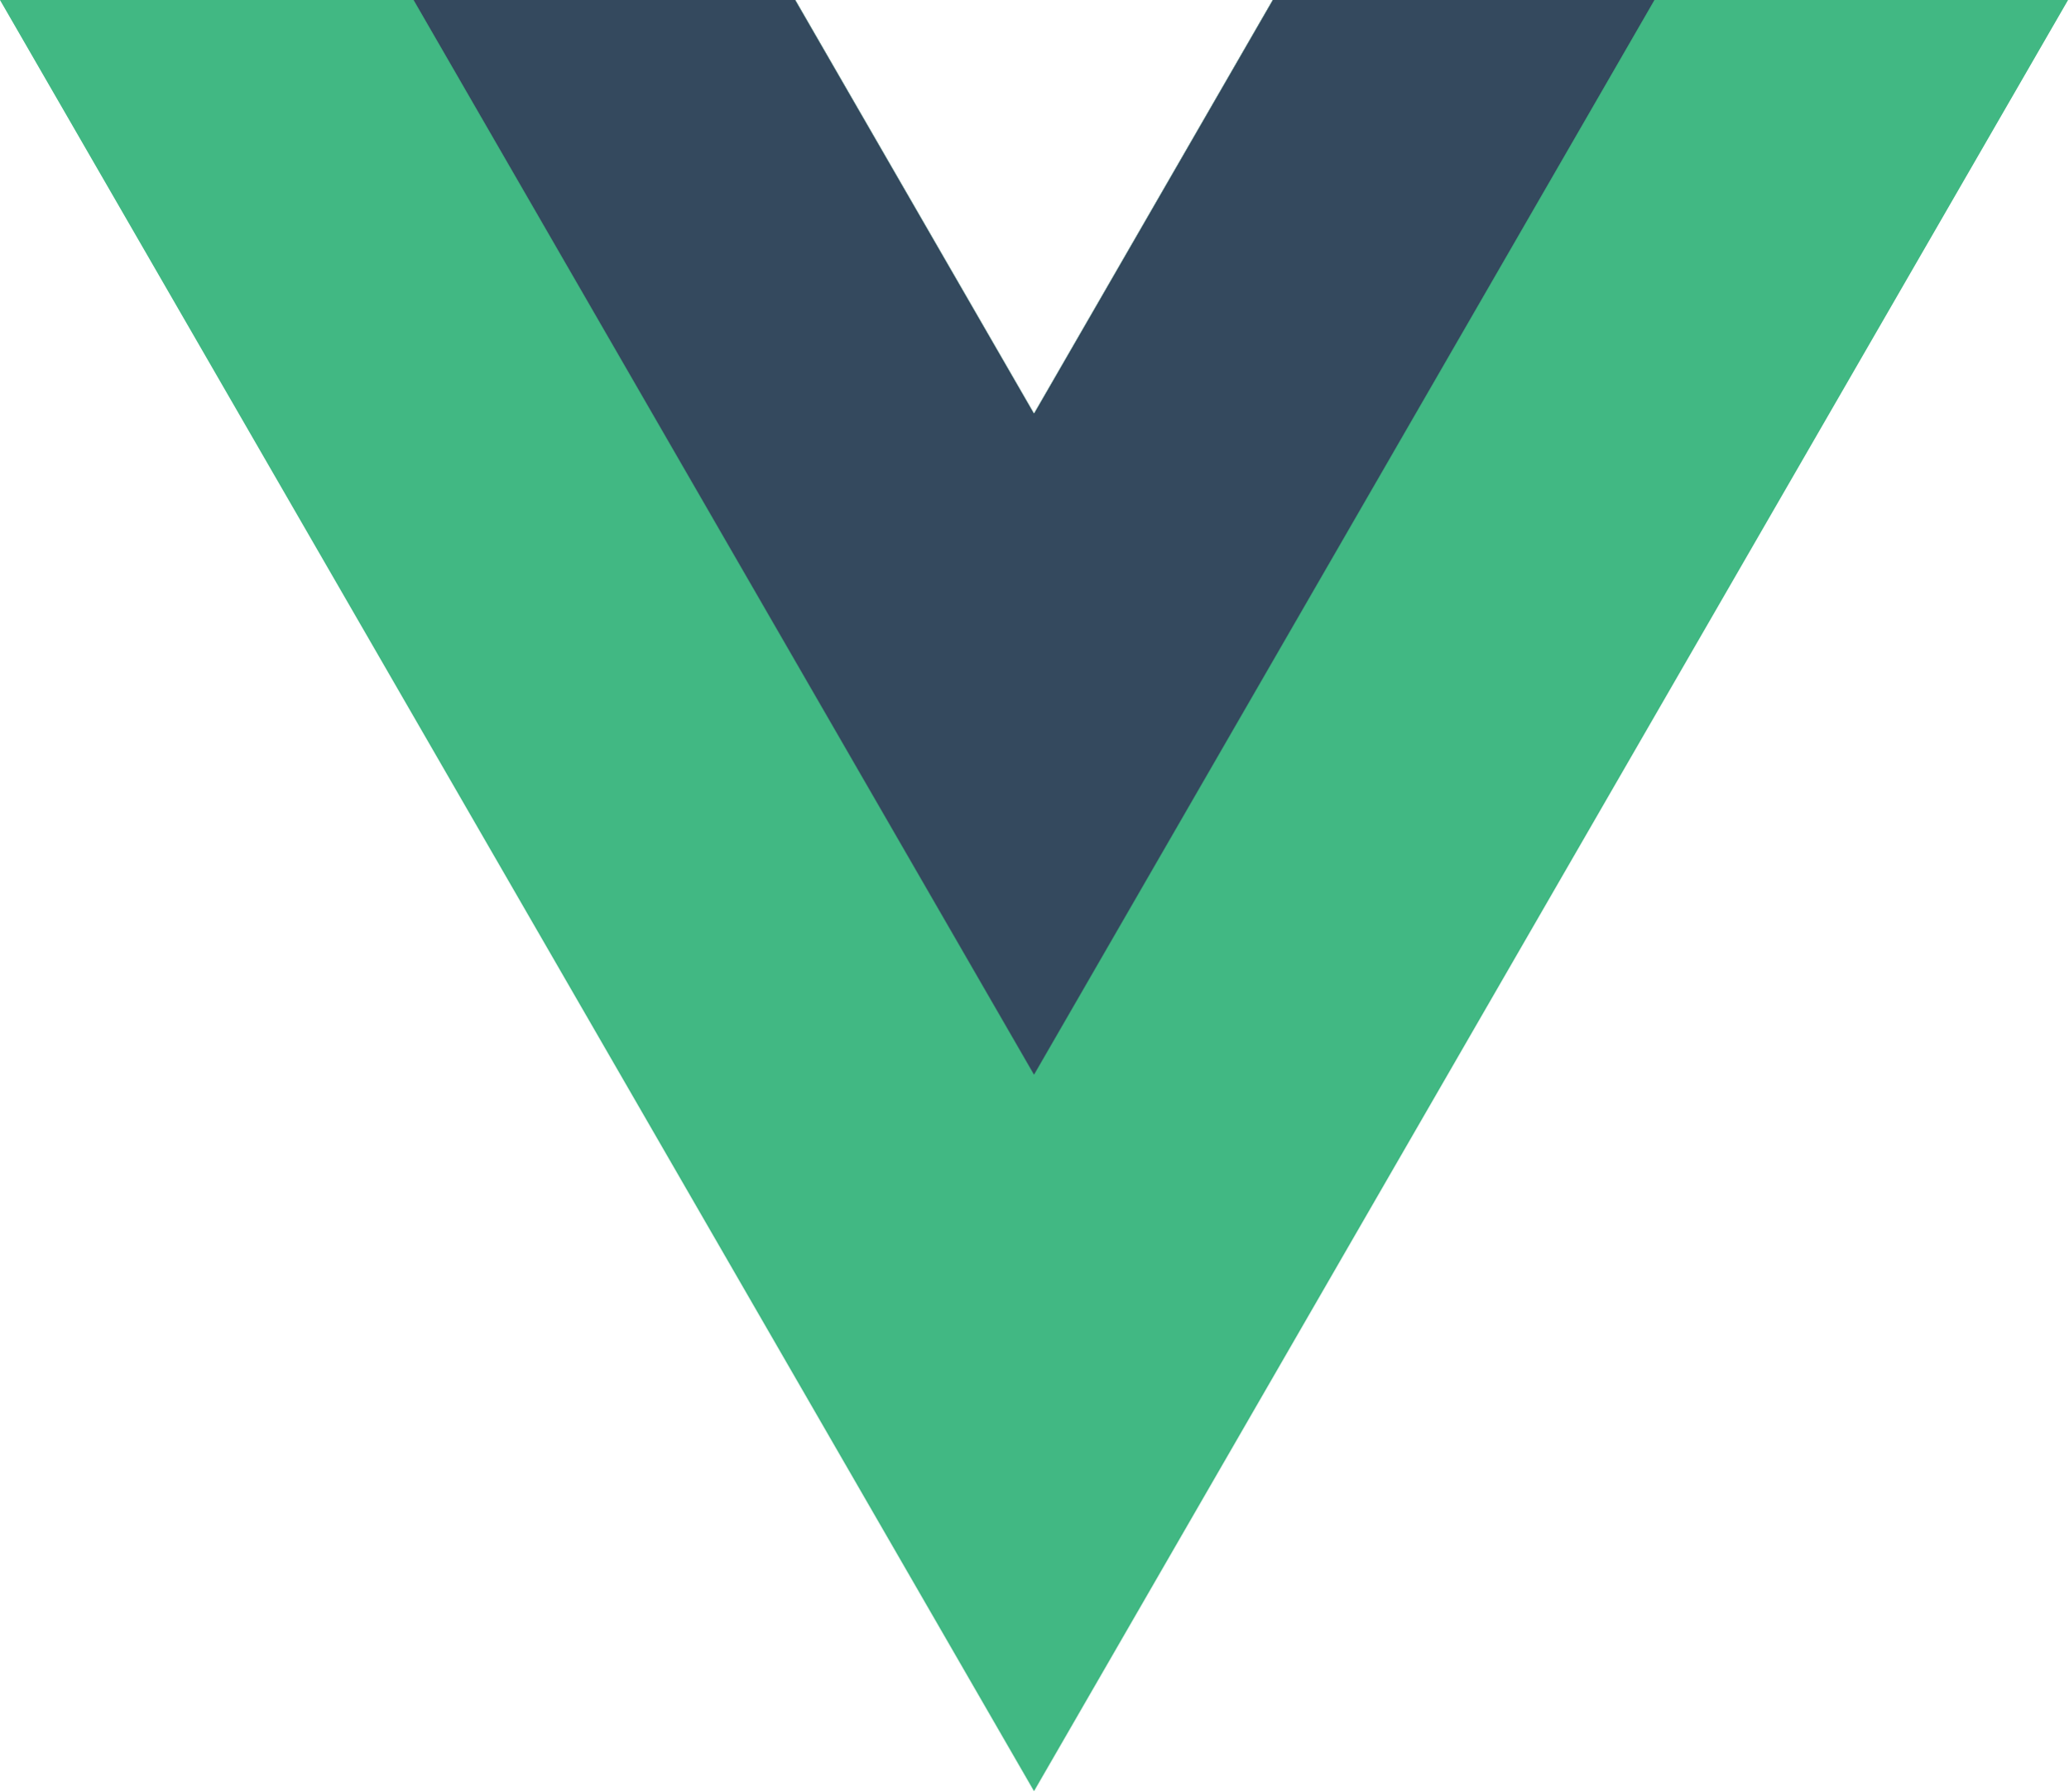
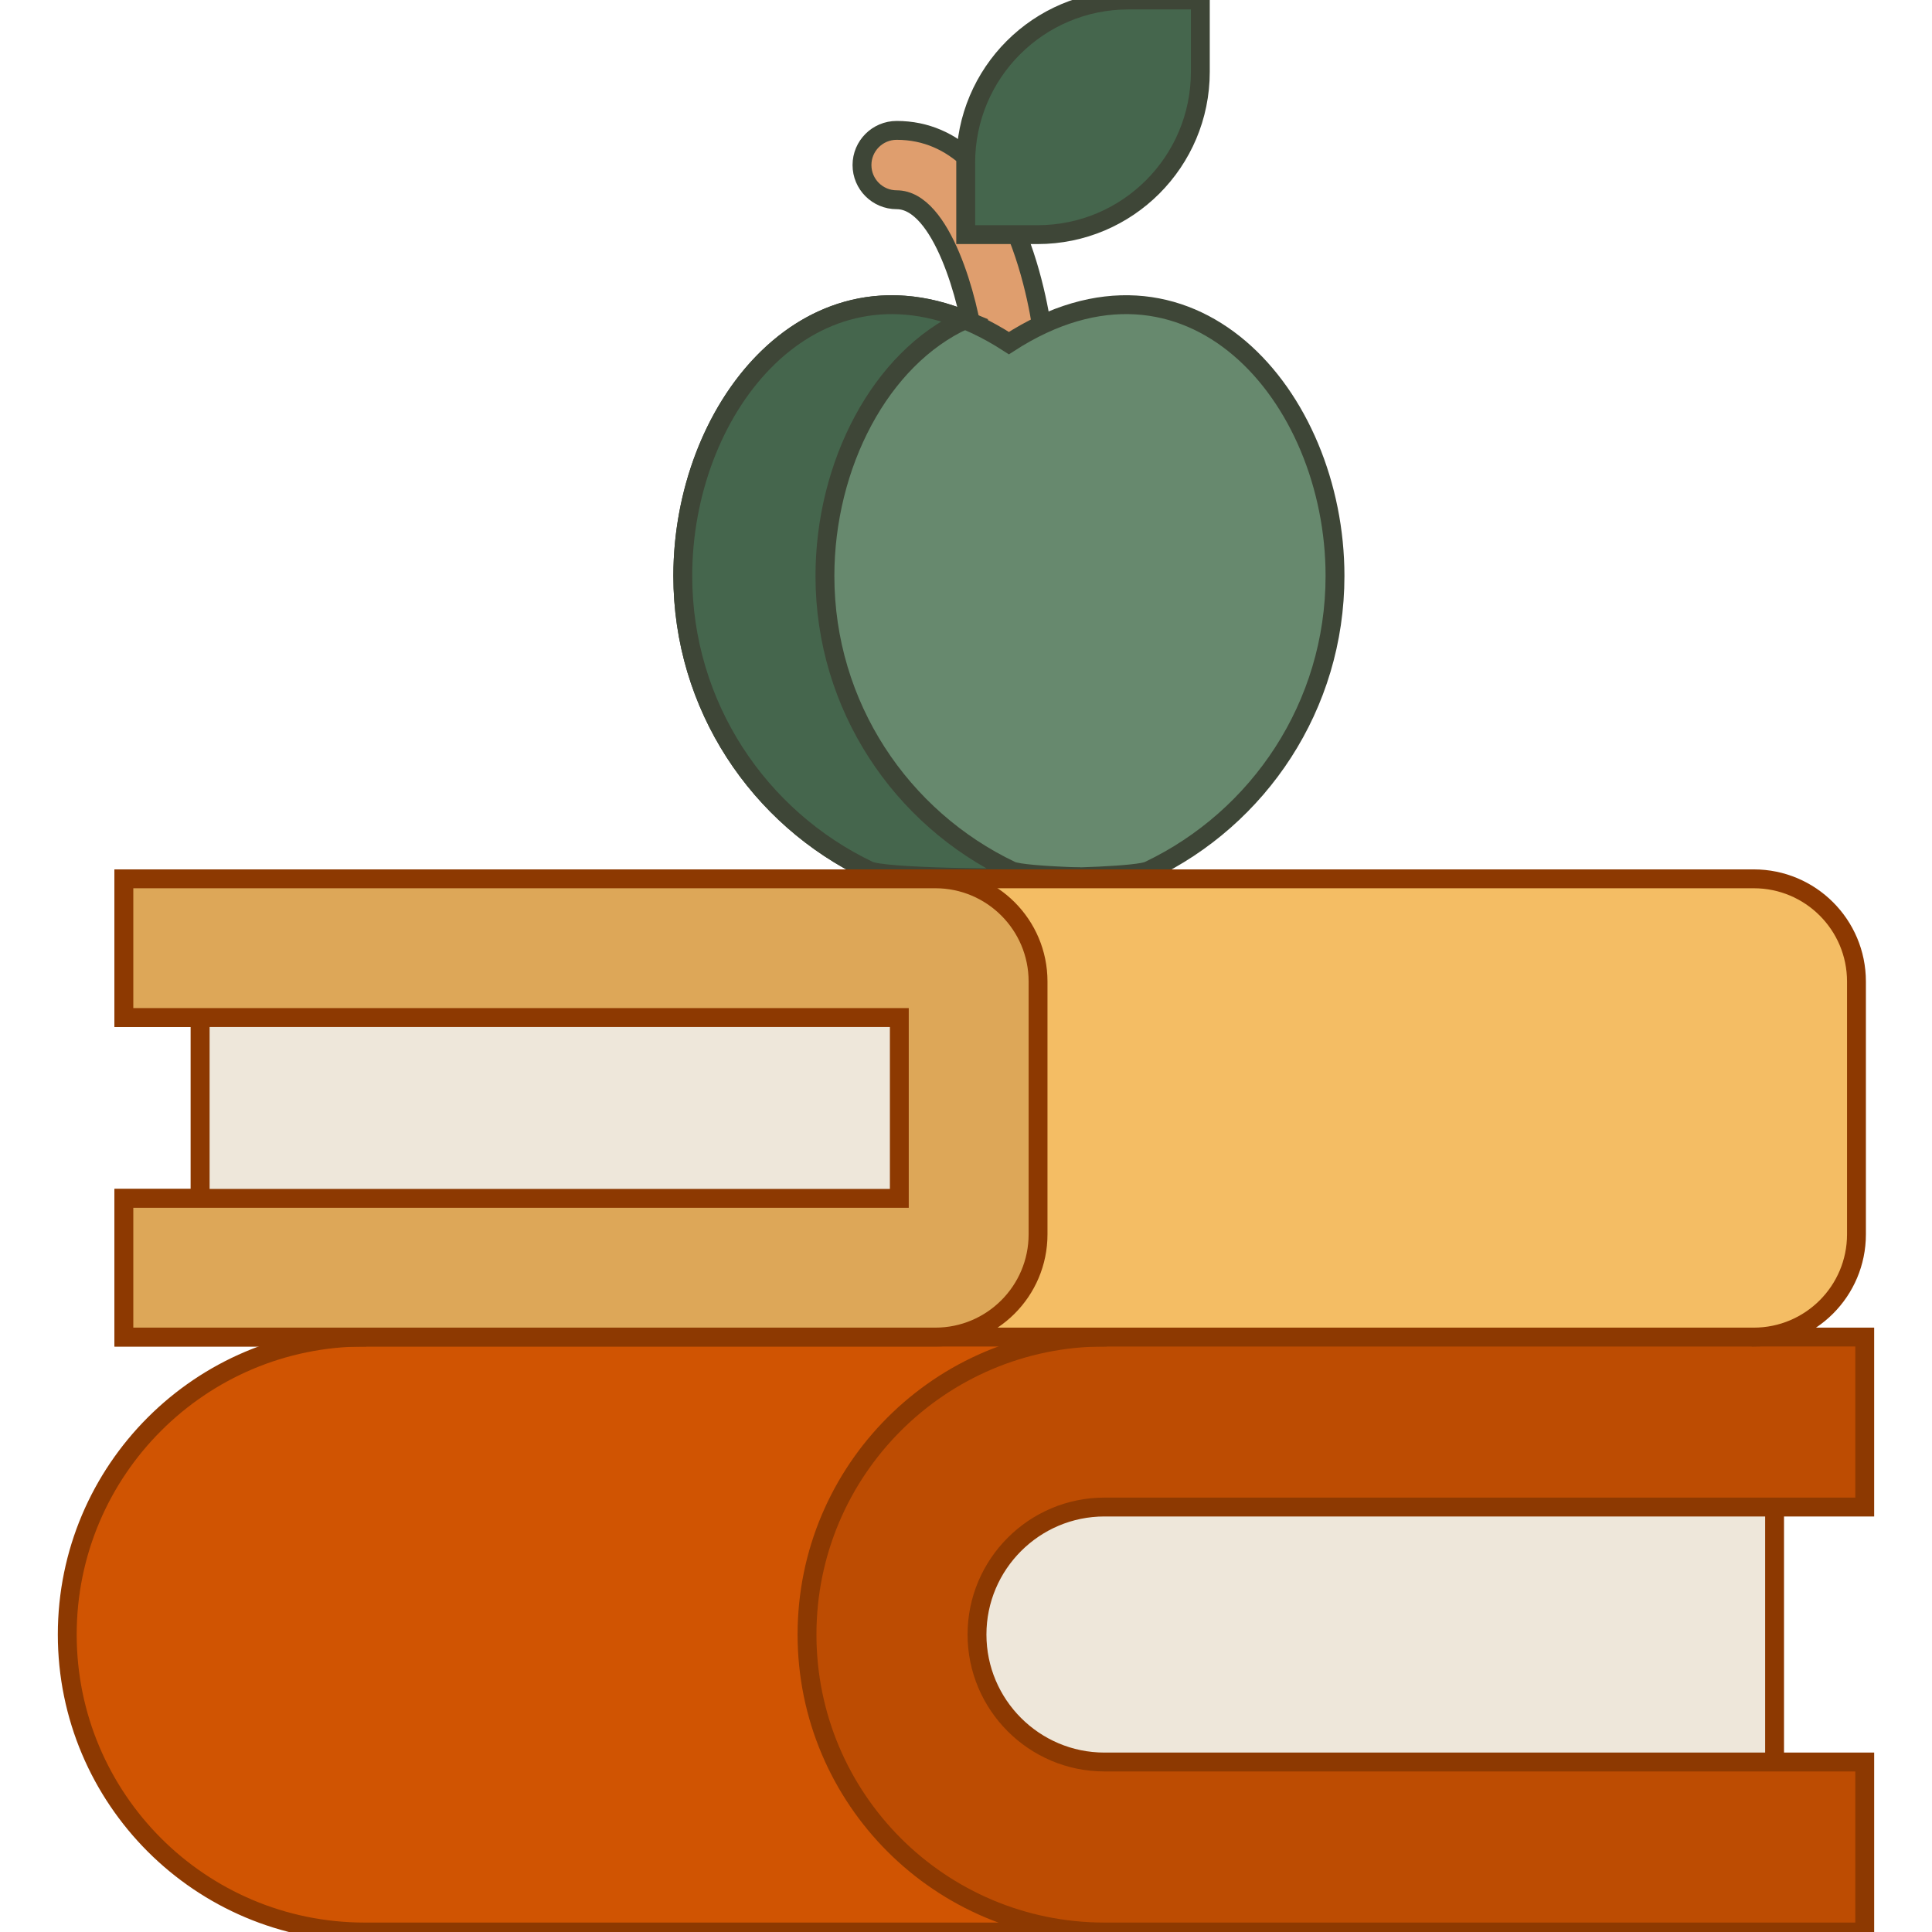
- <svg xmlns="http://www.w3.org/2000/svg" viewBox="0 0 261.76 226.69">
-   <path d="M161.096.001l-30.225 52.351L100.647.001H-.005l130.877 226.688L261.749.001z" fill="#41b883" />
-   <path d="M161.096.001l-30.225 52.351L100.647.001H52.346l78.526 136.01L209.398.001z" fill="#34495e" />
+ <svg xmlns="http://www.w3.org/2000/svg" version="1.1" id="Layer_1" viewBox="0 0 512 512" xml:space="preserve" fill="#000000">
+   <path fill="#DF9E6E" stroke="#3e4637" stroke-width="5" d="M267.355,100.122c-4.603,0-8.573-3.45-9.117-8.131l0,0c-1.434-12.235-8.616-39.057-20.612-39.057 c-5.076,0-9.191-4.115-9.191-9.191s4.115-9.191,9.191-9.191c31.594,0,38.22,49.664,38.872,55.327 c0.581,5.043-3.038,9.601-8.08,10.181C268.061,100.103,267.706,100.122,267.355,100.122z" />
+   <path fill="#45664D" stroke="#3e4637" stroke-width="5" d="M318.1,19.049V0h-19.049c-23.82,0-43.13,19.31-43.13,43.13v19.049h19.049 C298.79,62.179,318.1,42.869,318.1,19.049z" />
+   <path fill="#67896E" stroke="#3e4637" stroke-width="5" d="M304.442,230.702c29.177-13.877,49.348-43.621,49.348-78.082c0-47.729-38.693-92.604-86.422-61.69 c-47.729-30.914-86.422,13.961-86.422,61.69c0,34.46,20.17,64.205,49.348,78.082C235.752,233.299,298.984,233.299,304.442,230.702z " />
+   <path fill="#45664D" stroke="#3e4637" stroke-width="5" d="M267.963,230.706c1.691,0.809,8.909,1.36,18.247,1.667c-20.82,0.686-52.154,0.123-55.916-1.667 c-29.177-13.884-49.348-43.625-49.348-78.084c0-43.76,32.523-85.118,74.702-67.864c-22.389,10.22-37.032,38.503-37.032,67.864 C218.615,187.081,238.786,216.822,267.963,230.706z" />
+   <path fill="#D05402" stroke="#8D3901" stroke-width="5" d="M459.268,512H96.644c-21.759,0-41.475-8.829-55.74-23.094c-14.25-14.265-23.08-33.966-23.08-55.74 c0-43.532,35.287-78.835,78.819-78.835l193.671-40.406l168.953,40.406" />
+   <rect x="249.374" y="386.438" fill="#EEE7DA" stroke="#8D3901" stroke-width="5" width="220.908" height="99.255" />
+   <path fill="#BD4C02" stroke="#8D3901" stroke-width="5" d="M494.174,399.379H292.687c-18.62,0-33.772,15.166-33.772,33.786 c0,18.635,15.151,33.786,33.772,33.786h201.488v45.048H292.687c-21.759,0-41.475-8.829-55.74-23.094 c-14.25-14.265-23.08-33.966-23.08-55.74c0-43.532,35.287-78.835,78.819-78.835l73.604-37.955l98.473,37.955h29.411v45.049H494.174z " />
+   <path style="fill:#F4BD64;" stroke="#8D3901" stroke-width="5" d="M464.764,232.897h-215.05v0.069c-0.608-0.04-1.219-0.069-1.838-0.069H32.827v36.763h20.217v47.914 H32.827v36.763h215.05c0.619,0,1.23-0.028,1.838-0.069v0.069h215.05c15.024,0,27.217-12.193,27.217-27.217v-67.019 C491.981,245.077,479.788,232.897,464.764,232.897z" />
+   <rect x="53.048" y="255.93" fill="#EEE7DA" stroke="#8D3901" stroke-width="5" width="196.325" height="75.364" />
+   <path style="fill:#DDA758;" stroke="#8D3901" stroke-width="5" d="M32.827,317.573h205.504v-47.914H32.827v-36.763h215.05c15.024,0,27.217,12.181,27.217,27.204v67.019 c0,15.024-12.193,27.217-27.217,27.217H32.827V317.573z" />
</svg>
